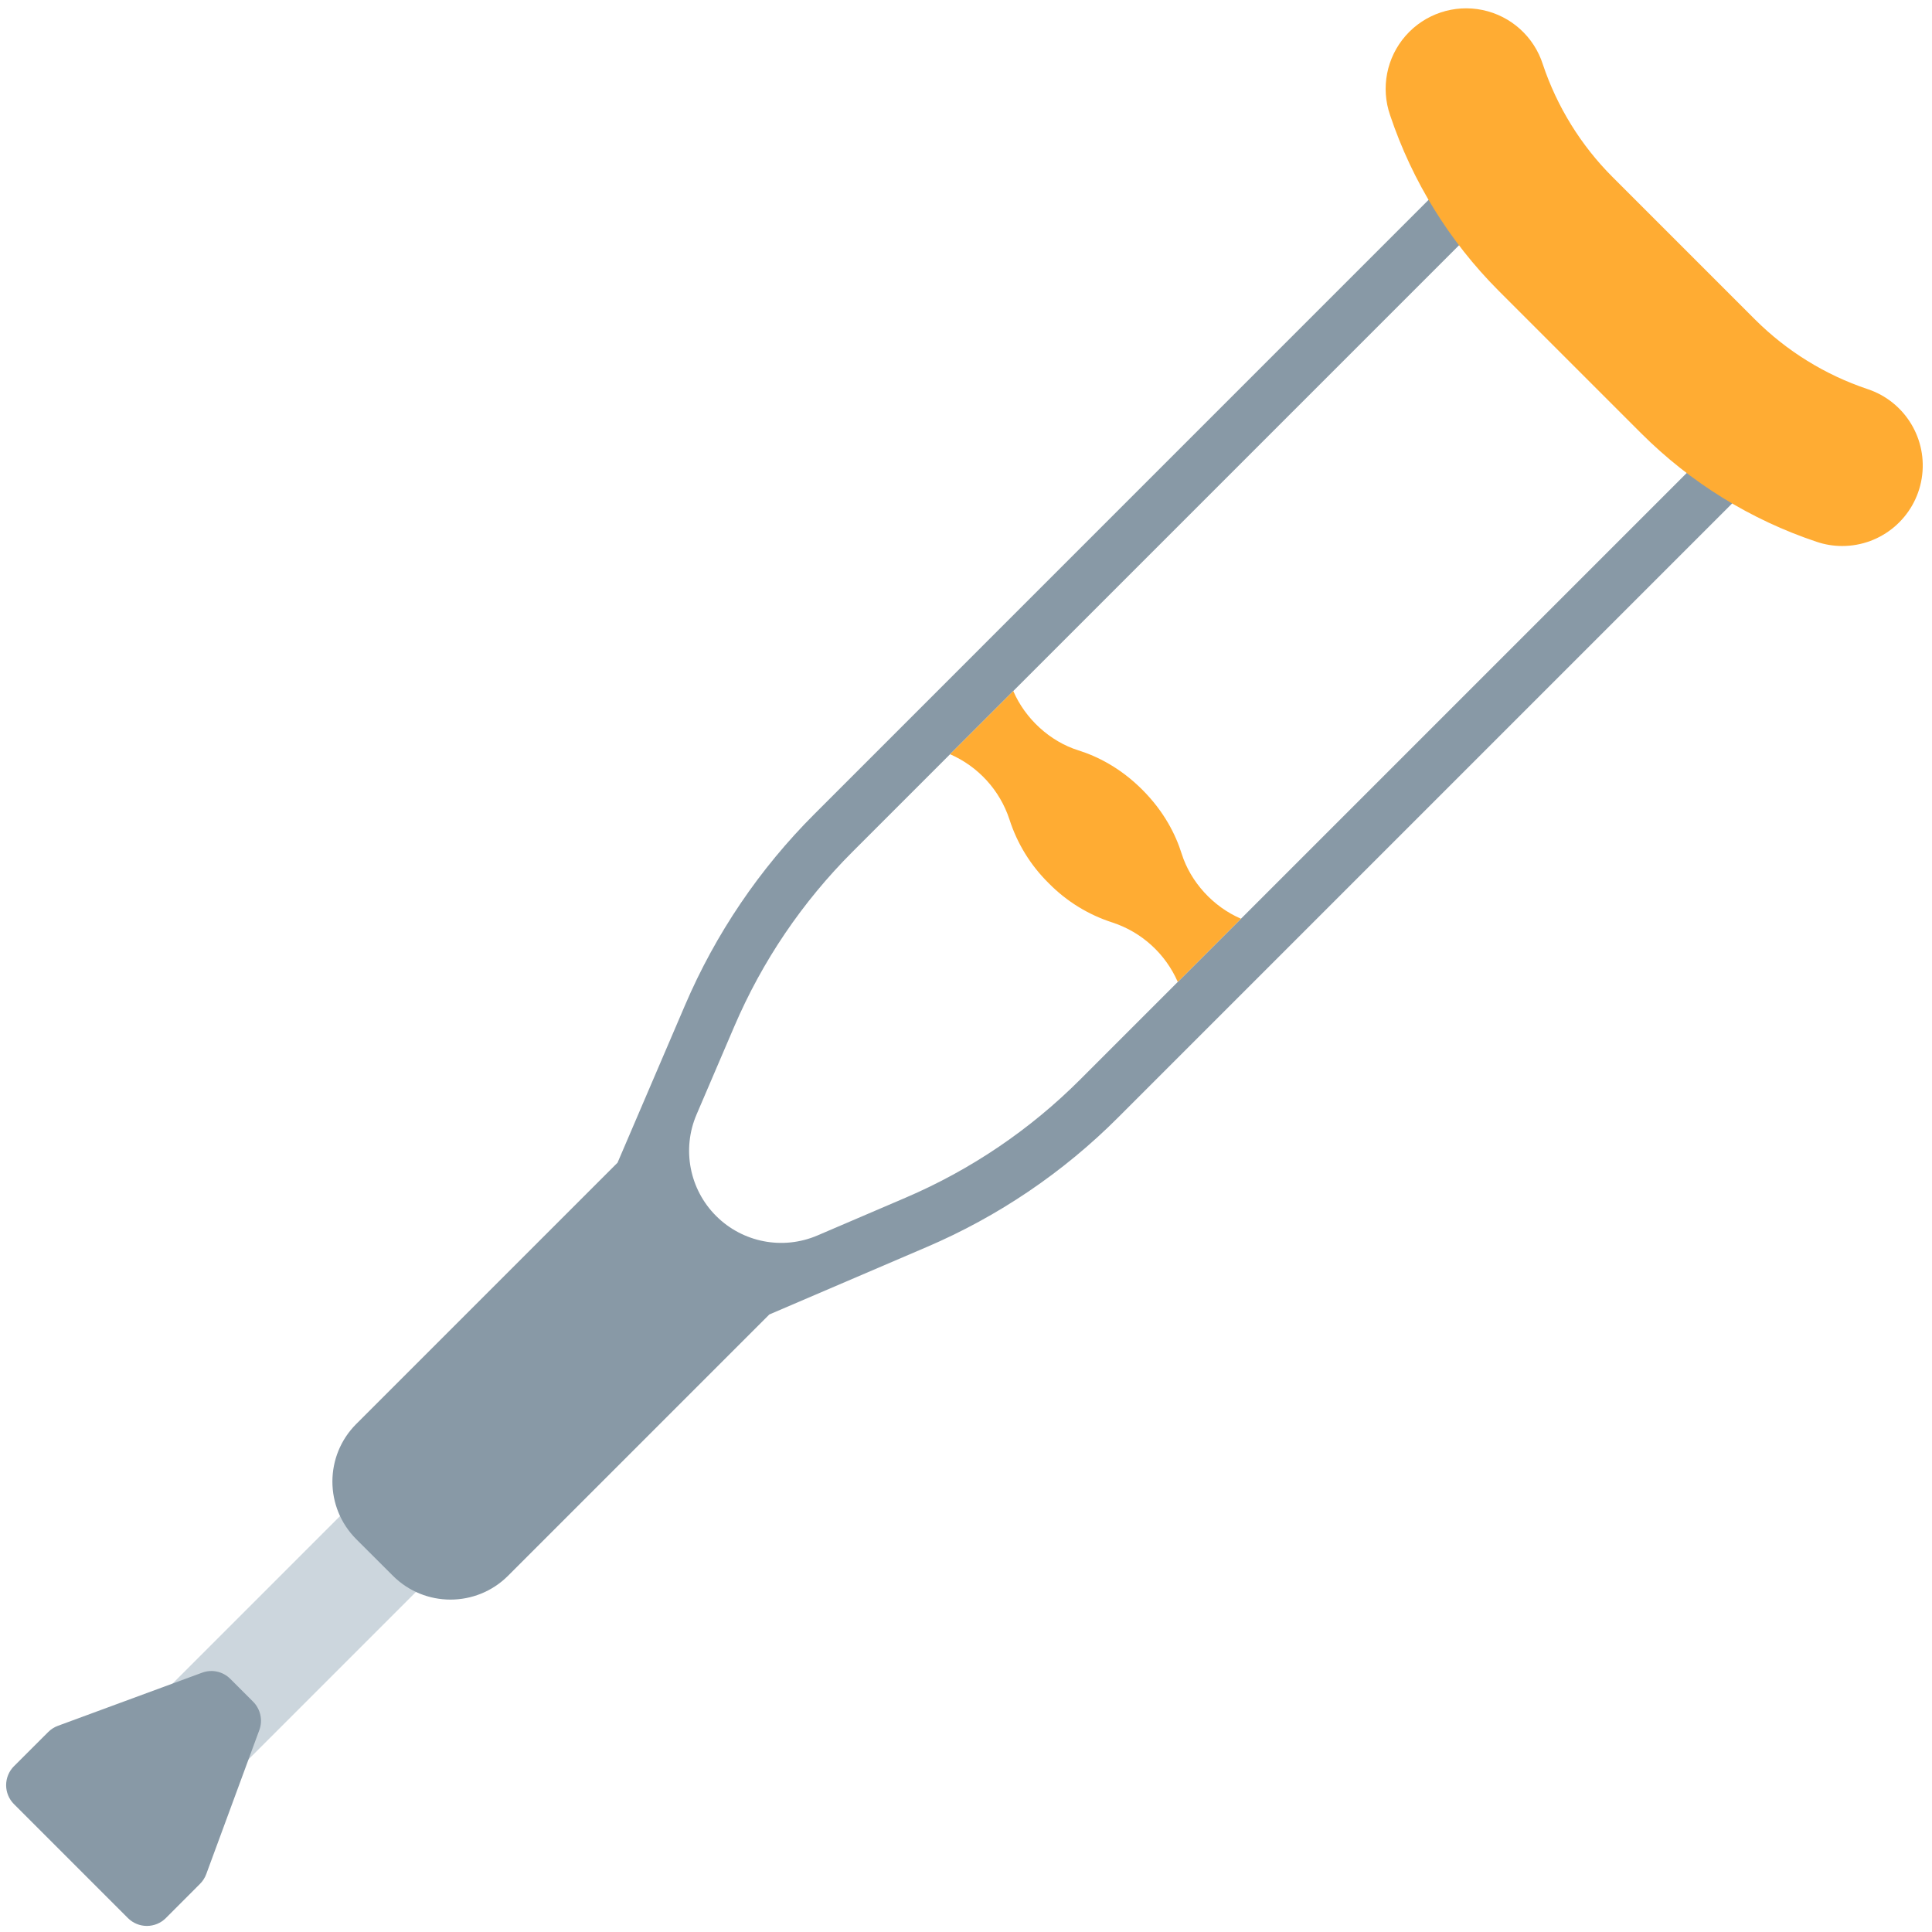
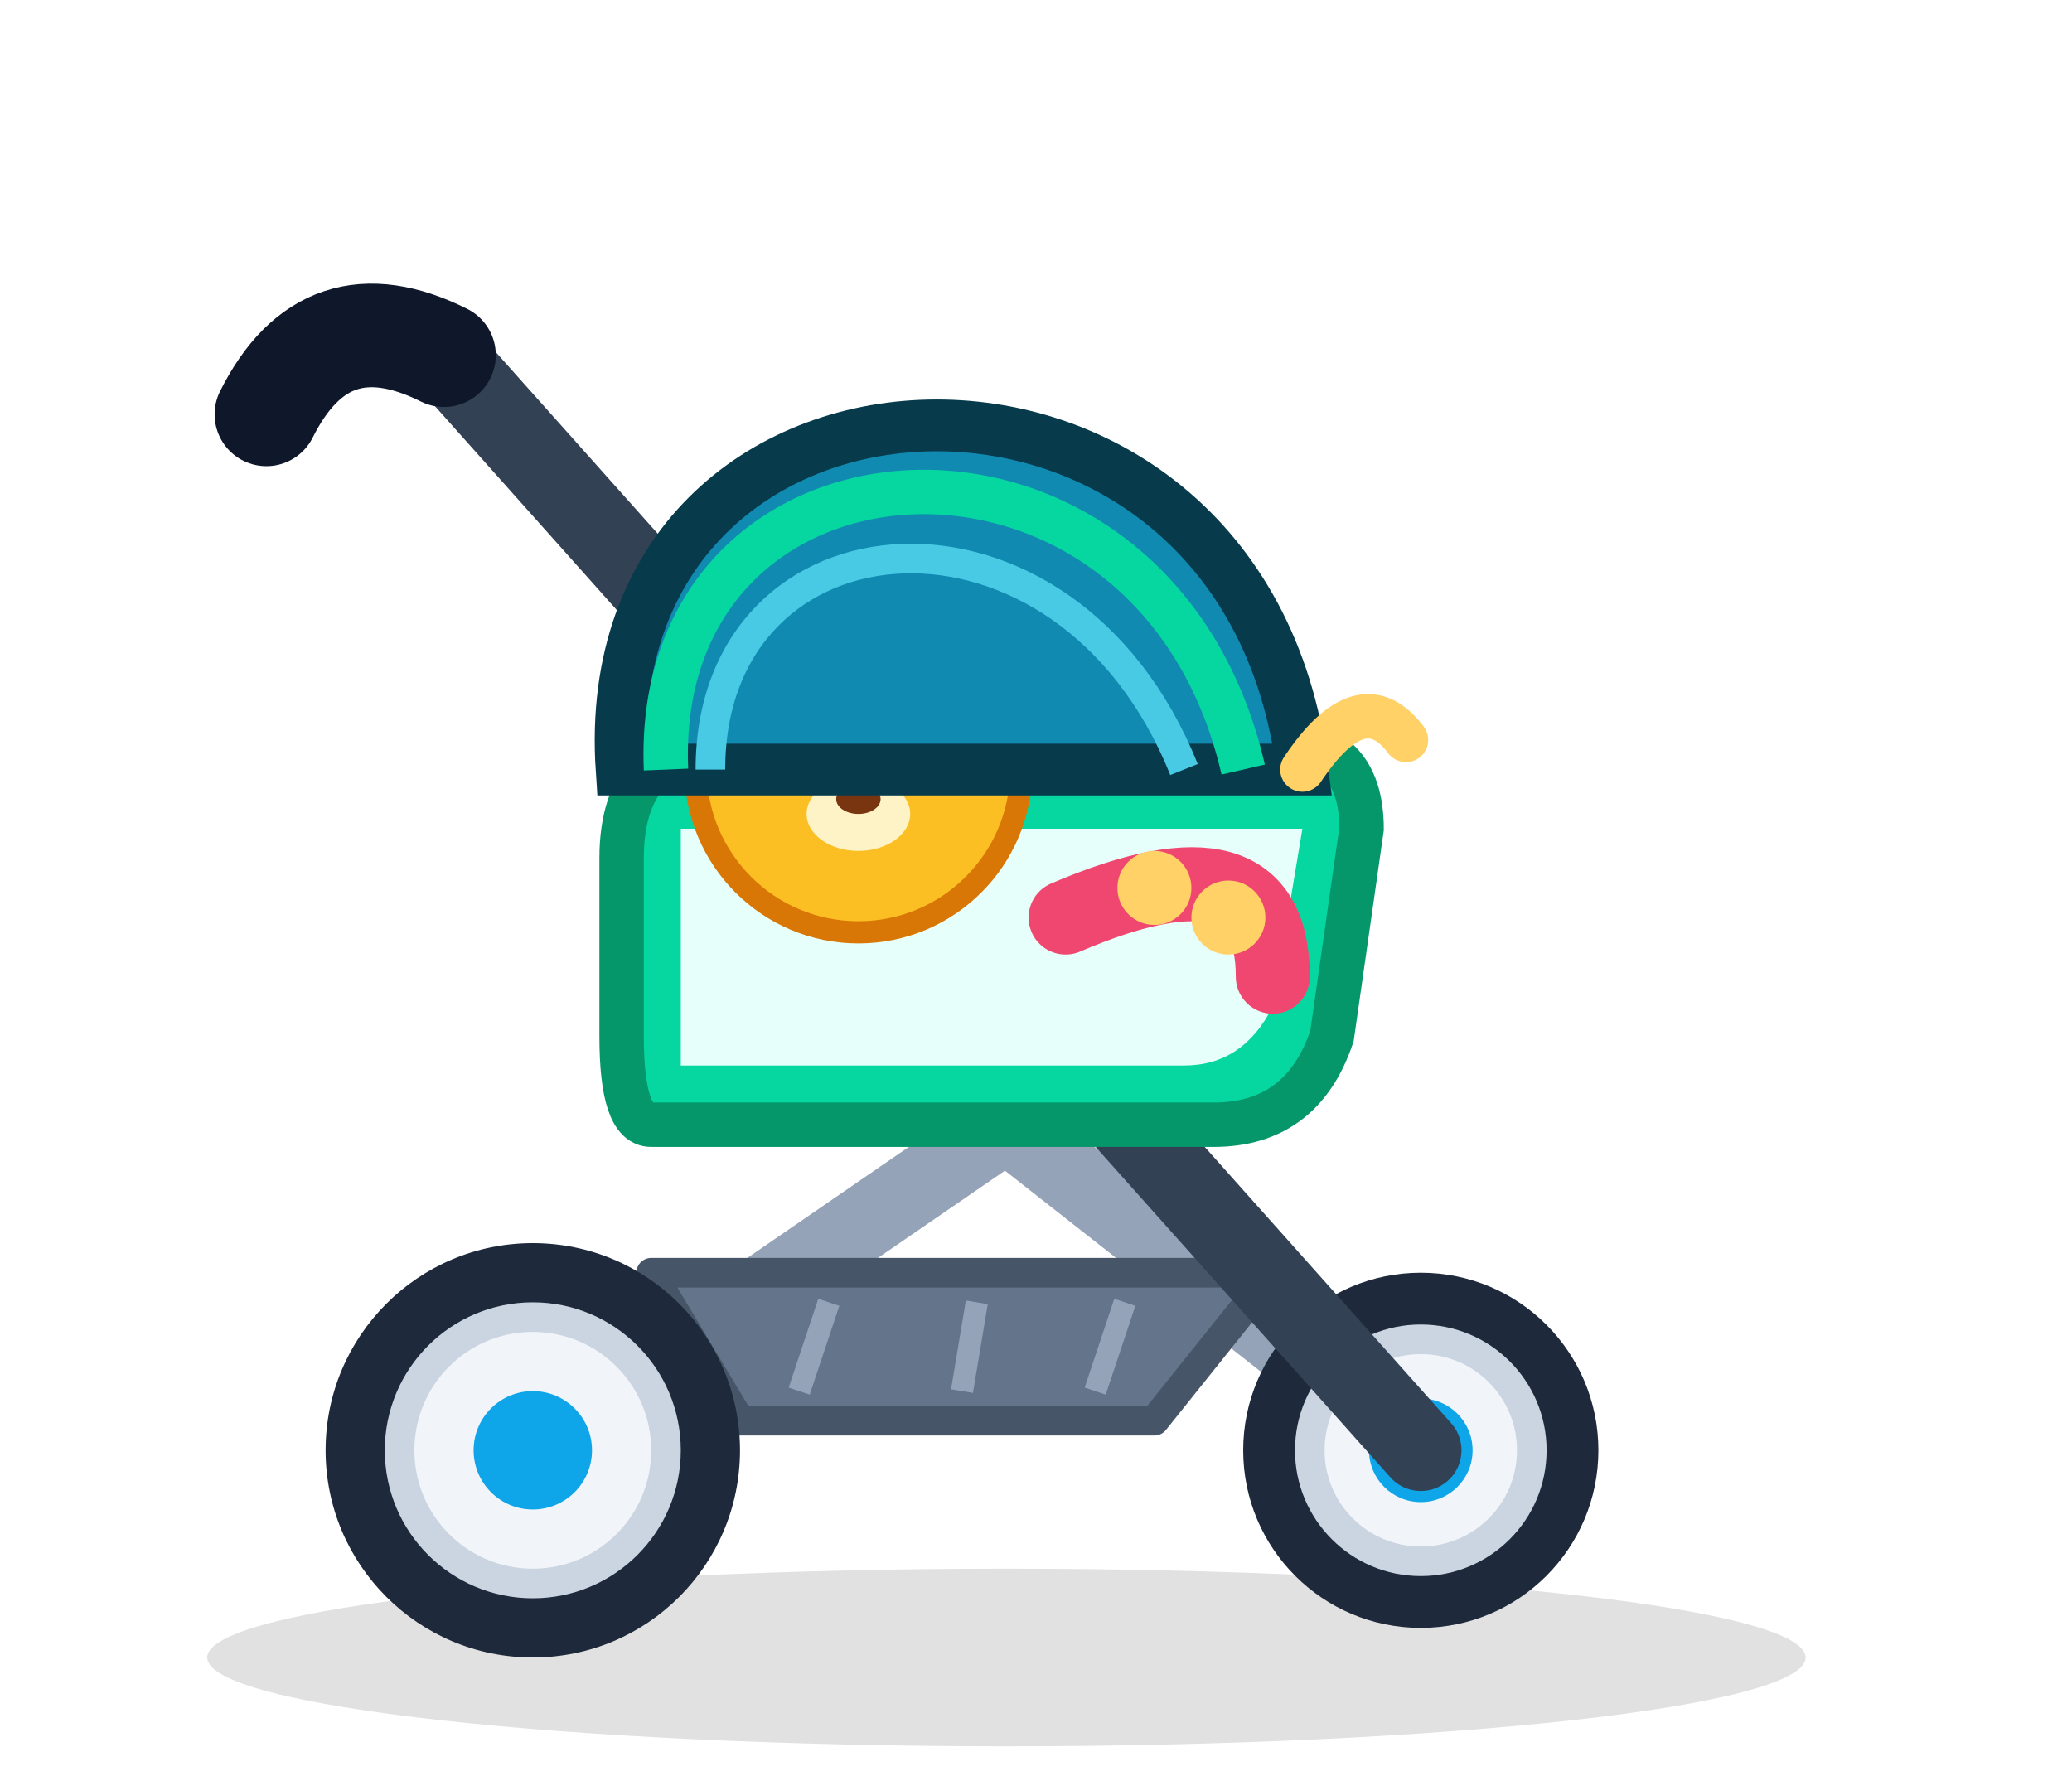
- <svg xmlns="http://www.w3.org/2000/svg" viewBox="0 0 36 36" xml:space="preserve">
-   <path fill="#CCD6DD" d="M4.504 32.91a.498.498 0 0 1-.708 0l-.706-.707a.5.5 0 0 1 0-.707l3.889-3.889a.5.5 0 0 1 .707 0l.707.707a.5.5 0 0 1 0 .707L4.504 32.91z" />
-   <path fill="#8899A6" d="M33.142 8.515 20.838 20.819a11.353 11.353 0 0 1-3.571 2.418l-2.931 1.256-4.869 4.869a1.518 1.518 0 0 1-2.146 0l-.683-.682a1.518 1.518 0 0 1 0-2.146l4.869-4.869 1.256-2.931a11.341 11.341 0 0 1 2.418-3.571L27.485 2.858a.5.5 0 0 1 .707.707L15.888 15.869c-.94.94-1.683 2.037-2.206 3.258l-.703 1.641a1.716 1.716 0 0 0 2.253 2.253l1.641-.703a10.368 10.368 0 0 0 3.258-2.206L32.435 7.808a.5.5 0 0 1 .707.707zM4.716 31.708l-.424-.424a.497.497 0 0 0-.526-.116l-2.687.99a.497.497 0 0 0-.181.116l-.637.636a.5.5 0 0 0 0 .708l2.122 2.122a.5.5 0 0 0 .708 0l.636-.637a.502.502 0 0 0 .116-.181l.99-2.687a.504.504 0 0 0-.117-.527z" />
-   <path fill="#FFAC33" d="M18.881 12.876c.223.519.685.94 1.213 1.106.354.111.783.325 1.191.733s.622.837.733 1.191c.166.528.586.99 1.106 1.213l-1.178 1.178a2.013 2.013 0 0 0-1.213-1.106 2.911 2.911 0 0 1-1.191-.733 2.911 2.911 0 0 1-.733-1.191 2.01 2.01 0 0 0-1.106-1.213l1.178-1.178zm15.444-2.702a1.48 1.48 0 0 1-.474-.078 8.388 8.388 0 0 1-3.268-2.02l-2.66-2.66a8.411 8.411 0 0 1-2.02-3.268 1.5 1.5 0 1 1 2.846-.948c.262.785.71 1.51 1.295 2.095l2.66 2.66a5.394 5.394 0 0 0 2.095 1.295 1.5 1.5 0 0 1-.474 2.924z" />
+ <svg xmlns="http://www.w3.org/2000/svg" viewBox="0 0 140 120" width="100%" height="100%">
+   <ellipse cx="68" cy="112" rx="54" ry="6" fill="rgba(0,0,0,0.12)" />
+   <line x1="36" y1="98" x2="68" y2="76" stroke="#94A3B8" stroke-width="5" stroke-linecap="round" />
+   <line x1="96" y1="98" x2="68" y2="76" stroke="#94A3B8" stroke-width="5" stroke-linecap="round" />
+   <path d="M 44 86 L 86 86 L 78 96 L 50 96 Z" fill="#64748B" stroke="#475569" stroke-width="2" stroke-linejoin="round" />
+   <line x1="56" y1="88" x2="54" y2="94" stroke="#94A3B8" stroke-width="1.5" />
+   <line x1="66" y1="88" x2="65" y2="94" stroke="#94A3B8" stroke-width="1.5" />
+   <line x1="76" y1="88" x2="74" y2="94" stroke="#94A3B8" stroke-width="1.5" />
+   <circle cx="36" cy="98" r="14" fill="#1E293B" />
+   <circle cx="36" cy="98" r="9" fill="#F1F5F9" stroke="#CBD5E1" stroke-width="2" />
+   <circle cx="36" cy="98" r="4" fill="#0EA5E9" />
+   <circle cx="96" cy="98" r="12" fill="#1E293B" />
+   <circle cx="96" cy="98" r="7.5" fill="#F1F5F9" stroke="#CBD5E1" stroke-width="2" />
+   <circle cx="96" cy="98" r="3.5" fill="#0EA5E9" />
+   <line x1="96" y1="98" x2="30" y2="24" stroke="#334155" stroke-width="5.5" stroke-linecap="round" />
+   <path d="M 30 24 Q 22 20 18 28" stroke="#0F172A" stroke-width="7" fill="none" stroke-linecap="round" />
+   <path d="M 44 76 L 82 76 Q 88 76 90 70 L 92 56 Q 92 50 86 50 L 50 50 Q 42 50 42 58 L 42 70 Q 42 76 44 76 Z" fill="#06D6A0" stroke="#059669" stroke-width="3" />
+   <path d="M 46 72 L 80 72 Q 84 72 86 68 L 88 56 L 46 56 L 46 66 Q 46 72 46 72 Z" fill="#E6FFFA" />
+   <circle cx="58" cy="52" r="11" fill="#FBBF24" stroke="#D97706" stroke-width="1.5" />
+   <circle cx="49" cy="43" r="4.5" fill="#FBBF24" stroke="#D97706" stroke-width="1.5" />
+   <circle cx="49" cy="43" r="2.5" fill="#FDE68A" />
+   <circle cx="67" cy="43" r="4.5" fill="#FBBF24" stroke="#D97706" stroke-width="1.5" />
+   <circle cx="67" cy="43" r="2.5" fill="#FDE68A" />
+   <circle cx="54" cy="50" r="1.5" fill="#78350F" />
+   <circle cx="62" cy="50" r="1.5" fill="#78350F" />
+   <ellipse cx="58" cy="55" rx="3.5" ry="2.5" fill="#FEF3C7" />
+   <ellipse cx="58" cy="54" rx="1.5" ry="1" fill="#78350F" />
+   <path d="M 42 52 C 40 22 84 20 88 52 Z" fill="#118AB2" stroke="#073B4C" stroke-width="3.5" />
+   <path d="M 45 52 C 44 28 78 26 84 52" stroke="#06D6A0" stroke-width="3" fill="none" />
+   <path d="M 48 52 C 48 34 72 32 80 52" stroke="#48CAE4" stroke-width="2" fill="none" />
+   <path d="M 88 52 Q 92 46 95 50" stroke="#FFD166" stroke-width="3" fill="none" stroke-linecap="round" />
+   <path d="M 72 62 Q 86 56 86 66" stroke="#EF476F" stroke-width="5" fill="none" stroke-linecap="round" />
+   <circle cx="78" cy="60" r="2.5" fill="#FFD166" />
+   <circle cx="83" cy="62" r="2.5" fill="#FFD166" />
</svg>
